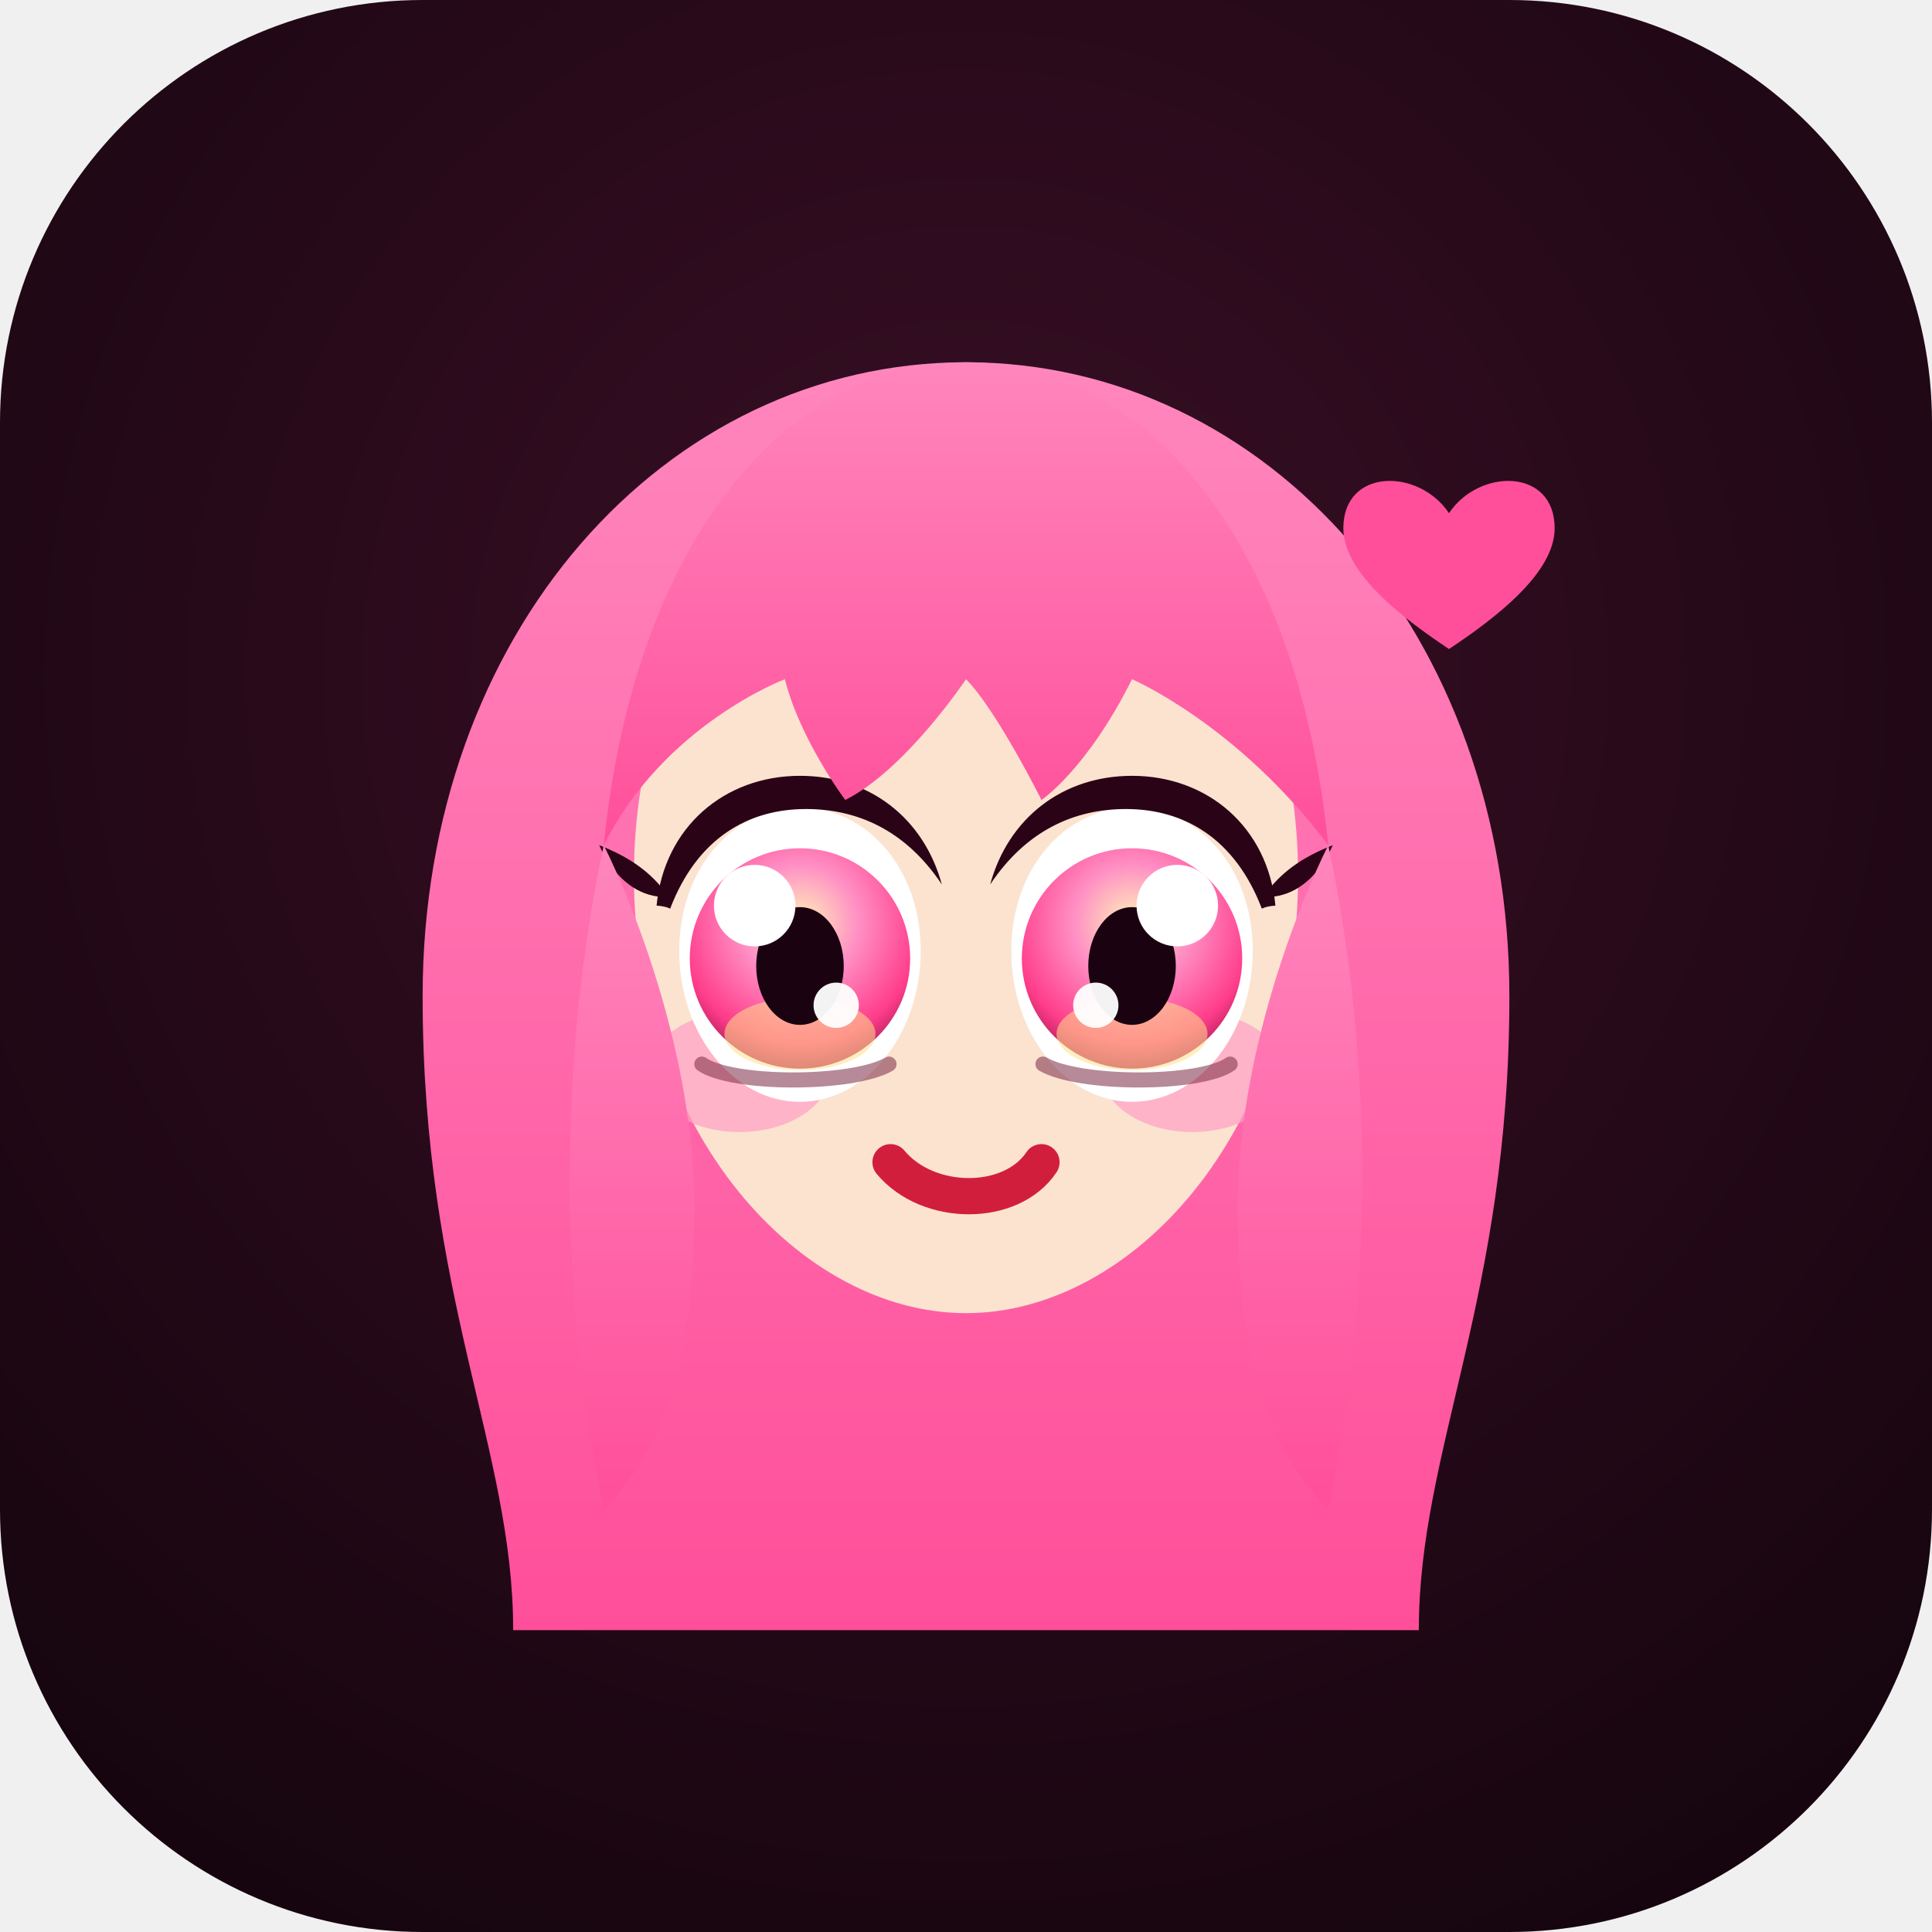
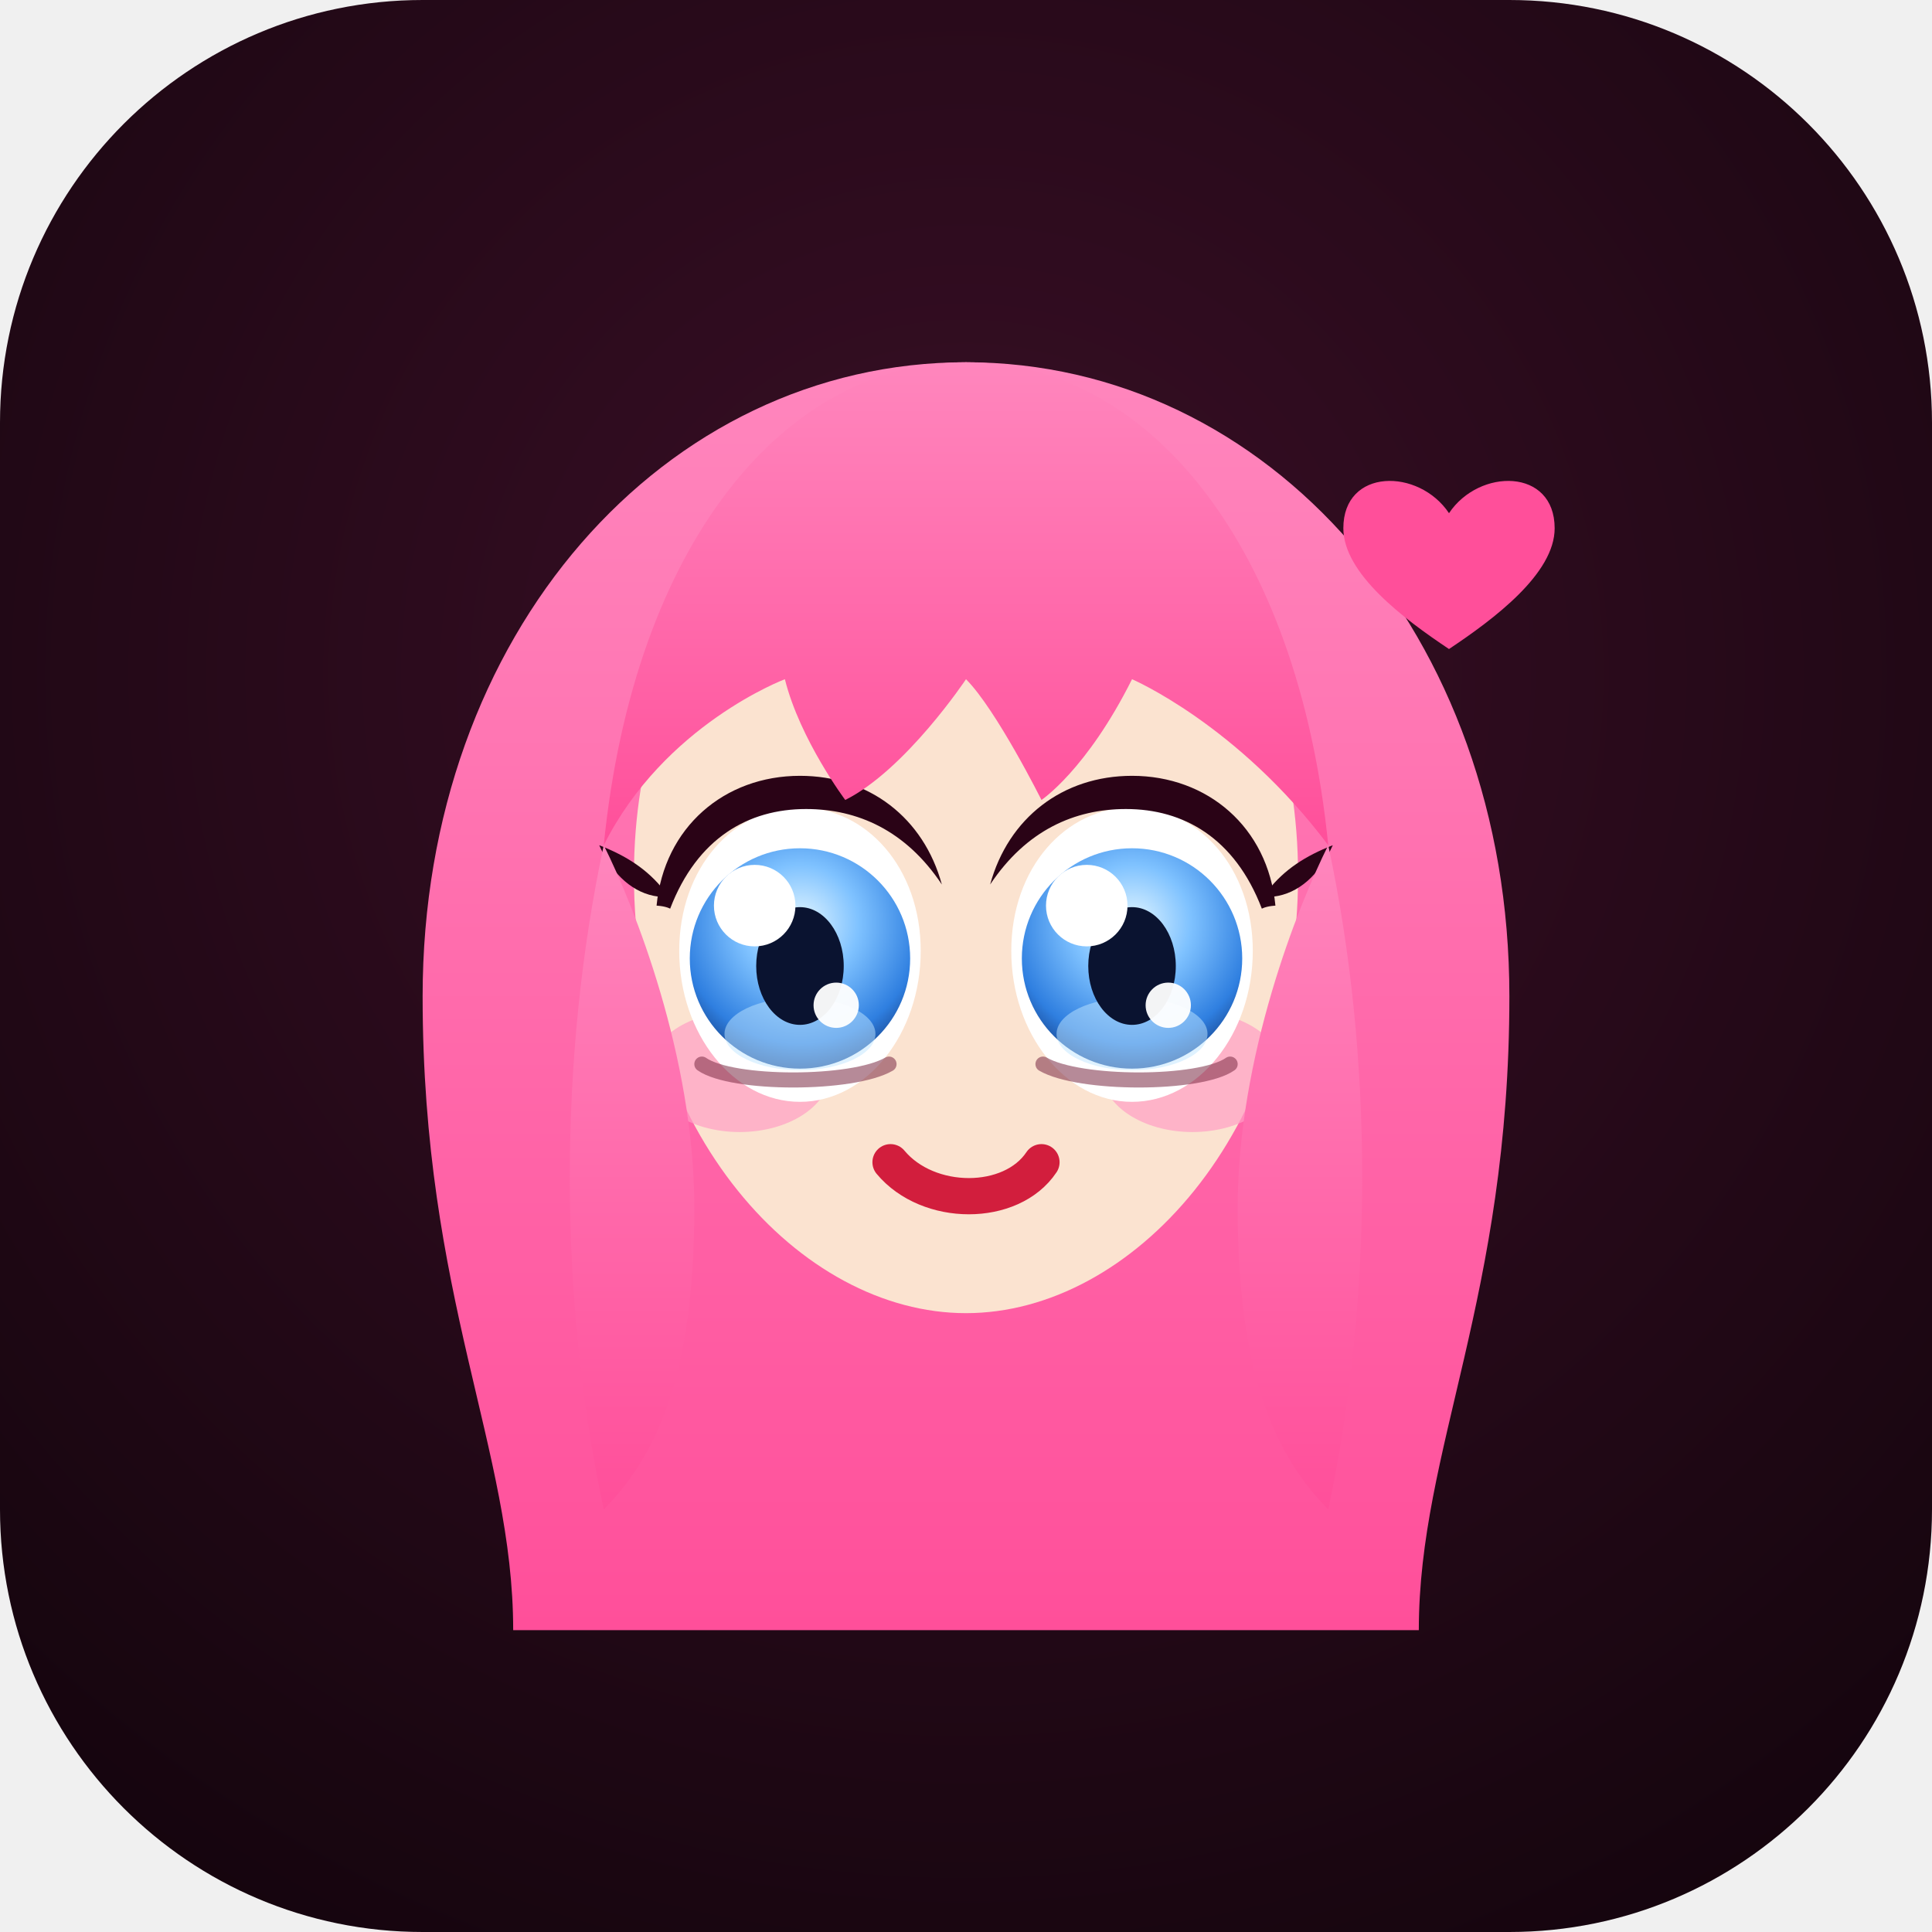
<svg xmlns="http://www.w3.org/2000/svg" viewBox="0 0 128 128" width="128" height="128">
  <defs>
    <radialGradient id="bg" cx="50%" cy="35%" r="80%">
      <stop offset="0" stop-color="#3a0f26" />
      <stop offset="1" stop-color="#12040c" />
    </radialGradient>
    <linearGradient id="hair" x1="0" y1="0" x2="0" y2="1">
      <stop offset="0" stop-color="#ff86bd" />
      <stop offset="1" stop-color="#ff4f9a" />
    </linearGradient>
    <radialGradient id="iris" cx="50%" cy="34%" r="70%">
-       <stop offset="0" stop-color="#fff3b8" />
-       <stop offset="0.38" stop-color="#ff8fc4" />
-       <stop offset="0.78" stop-color="#ff3d8b" />
-       <stop offset="1" stop-color="#a3164f" />
+       <stop offset="0" stop-color="#e3f6ff" />
+       <stop offset="0.38" stop-color="#7fc2ff" />
+       <stop offset="0.78" stop-color="#2f7fe0" />
+       <stop offset="1" stop-color="#153f86" />
    </radialGradient>
  </defs>
  <rect width="128" height="128" rx="28" fill="url(#bg)" />
  <path d="M28 66c0-24 16-42 36-42s36 18 36 42c0 20-6 30-6 42H34c0-12-6-22-6-42z" fill="url(#hair)" />
  <path d="M42 58c0-16 10-27 22-27s22 11 22 27c0 17-11 29-22 29S42 75 42 58z" fill="#fbe3d0" />
  <ellipse cx="49" cy="71" rx="6" ry="4" fill="#ff9ec4" opacity="0.7" />
  <ellipse cx="79" cy="71" rx="6" ry="4" fill="#ff9ec4" opacity="0.7" />
  <g id="eyeL">
    <path d="M45 63c0-5.5 3.6-9.5 8-9.5s8 4 8 9.5-3.6 10-8 10-8-4.5-8-10z" fill="#fff" />
    <circle cx="53" cy="63.5" r="7.3" fill="url(#iris)" />
-     <ellipse cx="53" cy="68.5" rx="5" ry="2.4" fill="#ffe08a" opacity="0.55" />
-     <ellipse cx="53" cy="64" rx="2.9" ry="3.9" fill="#1a0210" />
-     <circle cx="50" cy="60" r="2.7" fill="#fff" />
-     <circle cx="55.4" cy="66.6" r="1.5" fill="#fff" opacity="0.95" />
+     <ellipse cx="53" cy="68.5" rx="5" ry="2.4" fill="#bfe6ff" opacity="0.5" />
+     <ellipse cx="53" cy="64" rx="2.9" ry="3.9" fill="#0a1330" />
    <path d="M43.5 60c0.5-5.2 4.5-8.6 9.5-8.6 4.6 0 8.2 2.8 9.4 7.2-2.4-3.6-5.6-5-9-5-3.8 0-7.2 1.9-9 6.6-0.4-0.2-1-0.2-0.9-0.2z" fill="#2a0316" />
    <path d="M43.6 59.4c-1.6-0.2-3-1.4-3.9-3.4 1.8 0.7 3.2 1.6 4.3 3z" fill="#2a0316" />
    <path d="M46.5 70.5c2 1.4 10 1.4 12.4 0" fill="none" stroke="#7a2a44" stroke-width="1" stroke-linecap="round" opacity="0.55" />
  </g>
  <use href="#eyeL" transform="translate(128,0) scale(-1,1)" />
+   <g fill="#fff">
+     <circle cx="50" cy="60" r="2.7" />
+     <circle cx="72" cy="60" r="2.7" />
+     <circle cx="55.4" cy="66.6" r="1.5" opacity="0.95" />
+     <circle cx="77.4" cy="66.6" r="1.5" opacity="0.95" />
+   </g>
  <path d="M40 56c2-20 12-32 24-32s22 12 24 32c-6-8-13-11-13-11-3 6-6 8-6 8s-3-6-5-8c0 0-4 6-8 8 0 0-3-4-4-8 0 0-8 3-12 11z" fill="url(#hair)" />
  <path d="M40 56c-3 14-3 30 0 44 4-4 6-10 6-20s-4-20-6-24z" fill="url(#hair)" />
  <path d="M88 56c3 14 3 30 0 44-4-4-6-10-6-20s4-20 6-24z" fill="url(#hair)" />
  <path d="M59 77c2.5 3 8 3 10 0" fill="none" stroke="#d21e3d" stroke-width="2.4" stroke-linecap="round" />
  <path d="M96 34c2-3 7-3 7 1 0 3-4 6-7 8-3-2-7-5-7-8 0-4 5-4 7-1z" fill="#ff4f9a" />
</svg>
